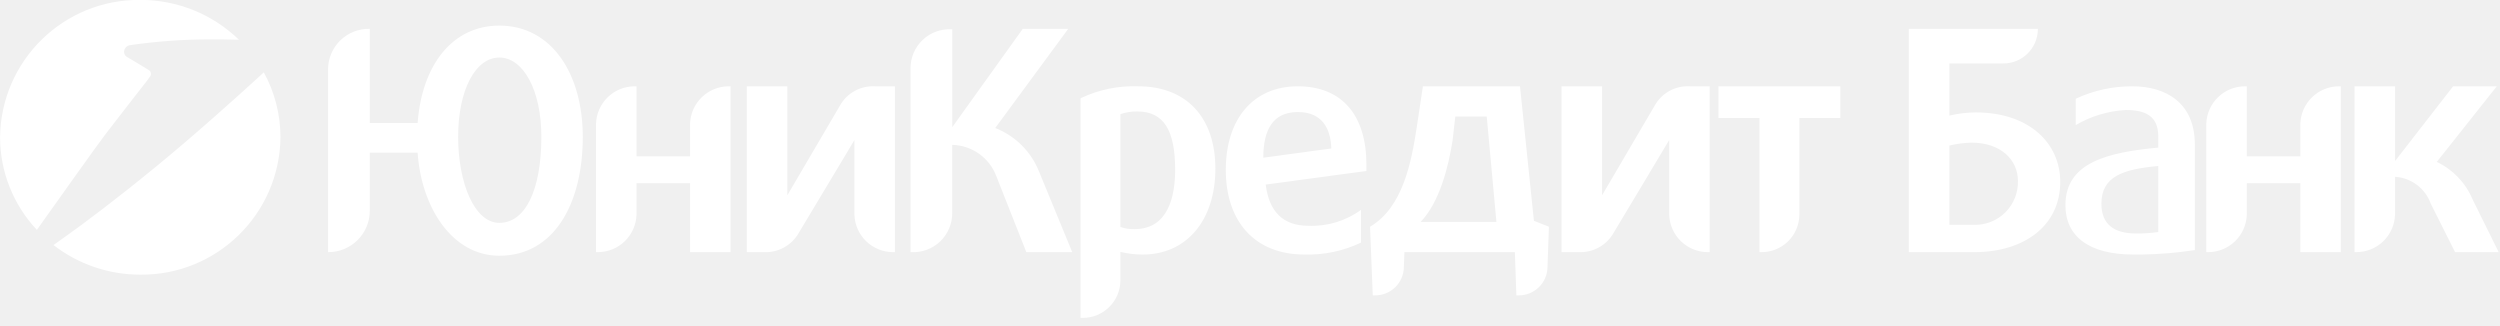
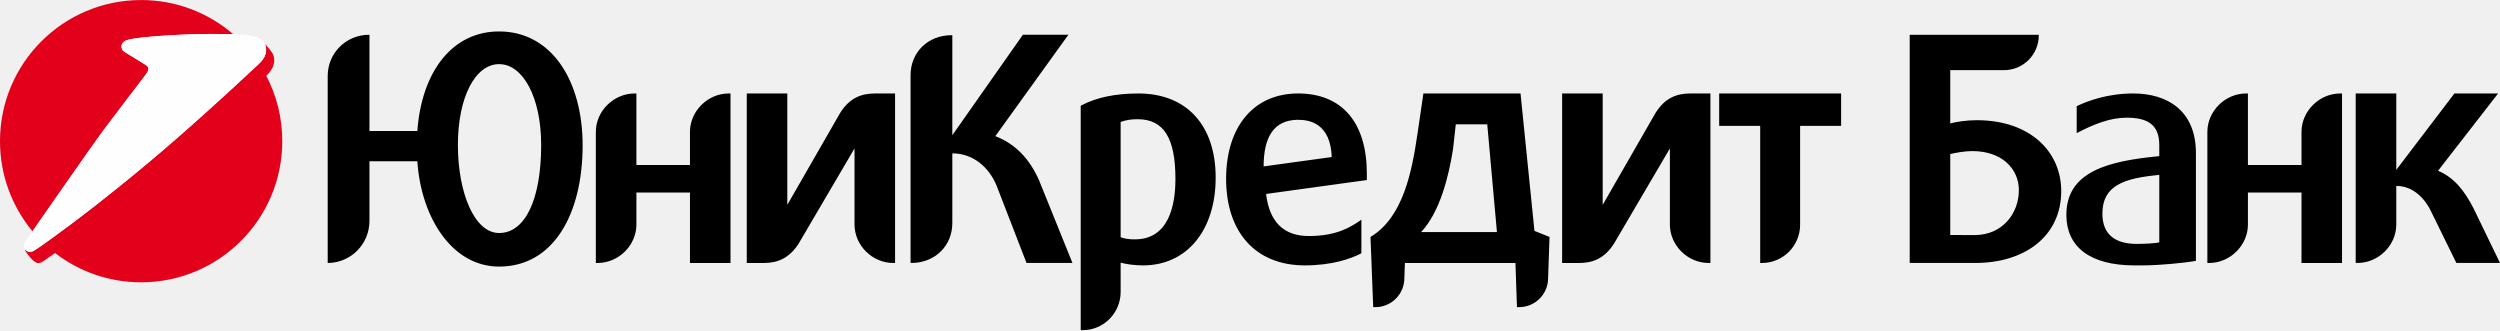
- <svg xmlns="http://www.w3.org/2000/svg" width="292" height="38" viewBox="0 0 292 38">
-   <path d="M85.117 10.08a4.525 4.525 0 0 0-4.52 4.39v3.79h-6.252v-8.18h-.212a4.525 4.525 0 0 0-4.521 4.39v14.98h.211a4.519 4.519 0 0 0 4.522-4.39V21.4h6.252v8.05h4.732V10.08h-.212zm188.082 0a4.524 4.524 0 0 0-4.521 4.39v3.79h-6.253v-8.18h-.212a4.526 4.526 0 0 0-4.521 4.39v14.98h.214a4.519 4.519 0 0 0 4.521-4.39V21.4h6.253v8.05h4.726V10.08h-.209.002zM58.32 2.99c-5.491 0-9.046 4.63-9.542 11.38h-5.587v-11h-.036a4.746 4.746 0 0 0-4.839 4.7v21.38h.039c2.66 0 4.822-2.15 4.836-4.81v-6.81h5.587c.424 6.33 3.992 12.04 9.542 12.04 6.367 0 9.749-6.03 9.749-13.88 0-7.33-3.602-13-9.749-13zm0 23.04c-2.895 0-4.809-4.64-4.809-10.07 0-5.43 2.018-9.24 4.809-9.24 2.791 0 4.911 3.81 4.911 9.24 0 6.15-1.825 10.07-4.911 10.07zm43.862-15.95a4.411 4.411 0 0 0-4.051 2.21l-6.172 10.52V10.08h-4.733v19.37h2a4.454 4.454 0 0 0 4.05-2.21l6.52-10.88v8.7a4.518 4.518 0 0 0 4.519 4.39h.214V10.08h-2.352.005zm95.163 0a4.406 4.406 0 0 0-4.051 2.21l-6.173 10.52V10.08h-4.734v19.37h2.006a4.456 4.456 0 0 0 4.051-2.21l6.518-10.88v8.7a4.518 4.518 0 0 0 4.521 4.39h.21V10.08h-2.348zm-76 9.92a9.061 9.061 0 0 0-5.1-5.05l8.524-11.58h-5.311l-8.234 11.48V3.42h-.106a4.546 4.546 0 0 0-4.768 4.56v21.47h.1a4.546 4.546 0 0 0 4.769-4.56v-7.97a5.645 5.645 0 0 1 5.157 3.67l3.5 8.86h5.361L121.345 20zm93.606-9.92h-14.237v3.7h4.792v15.67h.212a4.408 4.408 0 0 0 4.449-4.36V13.78h4.785v-3.7h-.001zm-35.789 15.71l-1.627-15.71h-11.34l-.706 4.7c-.637 4.19-1.638 9.45-5.468 11.7l.317 8.02h.252a3.344 3.344 0 0 0 3.381-3.31l.065-1.74h12.9l.176 5.05h.25a3.346 3.346 0 0 0 3.384-3.31l.168-4.71-1.752-.69zm-13.234.13c2.191-2.27 3.237-6.36 3.733-9.51l.317-2.8h3.673l1.13 12.31h-8.853zm122.856-2.66a8.465 8.465 0 0 0-4.166-4.35l7.007-8.83h-5.1l-6.783 8.73v-8.73h-4.736v19.37h.212a4.52 4.52 0 0 0 4.523-4.39v-4.41a4.747 4.747 0 0 1 4.168 3.13l2.844 5.67h5.093l-3.062-6.19zm-58.022-10.13a13.915 13.915 0 0 0-3.075.37V7.41h6.272a4.019 4.019 0 0 0 4.062-3.97v-.07h-15.07v26.08h7.666c5.739 0 10.019-3.03 10.019-8.21 0-4.45-3.554-8.11-9.878-8.11h.004zm-.212 13.13h-2.863V17c.846-.203 1.71-.317 2.58-.34 3.423 0 5.427 2 5.427 4.47a5 5 0 0 1-5.148 5.13h.004zm-70.952-7.01c0-5.81-2.862-9.17-8.018-9.17-5.228 0-8.407 3.84-8.407 9.76 0 6.08 3.426 9.89 9.184 9.89a14.45 14.45 0 0 0 6.605-1.39v-3.83a9.7 9.7 0 0 1-6.145 1.86c-2.965 0-4.593-1.66-4.981-4.81l11.762-1.59v-.72zm-12.045-.83c0-3.43 1.236-5.26 3.884-5.33h.179c1.305 0 3.744.41 3.886 4.25l-7.949 1.08zm93.687 5.53c0 3.64 2.721 5.78 7.948 5.78h.989a45.137 45.137 0 0 0 6.182-.52V16.89c0-4.84-3.32-6.81-7.312-6.81a15.5 15.5 0 0 0-6.6 1.45v3.08a12.956 12.956 0 0 1 5.826-1.76c2.261 0 3.815.65 3.815 3.11v1.28c-5.9.55-10.844 1.73-10.844 6.71h-.004zm10.844 3.15a16.69 16.69 0 0 1-2.612.17c-2.544 0-4.027-1.07-4.027-3.46 0-3.21 2.506-4.04 6.639-4.42v7.71zM132.947 10.08a14.377 14.377 0 0 0-6.638 1.35l-.105.07v25.63h.246a4.4 4.4 0 0 0 4.414-4.36v-3.35c.856.208 1.733.312 2.614.31 5.121 0 8.478-4.01 8.478-10.03 0-5.99-3.391-9.62-9.009-9.62zm-.422 16.68a4.5 4.5 0 0 1-1.661-.25V13.33a5.721 5.721 0 0 1 1.978-.31c3.074 0 4.416 2.18 4.416 6.82-.004 3.11-.815 6.92-4.737 6.92h.004zM12.394 15.58c1.409-1.85 4.8-6.18 4.8-6.18s.036-.04.28-.39a.546.546 0 0 0-.021-.78c-.108-.09-2.657-1.6-2.657-1.6a.677.677 0 0 1-.307-.57.819.819 0 0 1 .739-.79 65.1 65.1 0 0 1 9.359-.67c.776 0 2.178 0 3.321.04A16.5 16.5 0 0 0 16.387-.01C7.433-.099.101 7.086.008 16.04a15.8 15.8 0 0 0 4.3 10.81c2.176-3.06 6.998-9.85 8.086-11.27zm18.419-7.13c-.36.33-4.506 4.16-9.371 8.32-4.318 3.69-9.144 7.46-11.941 9.51-1.5 1.1-2.542 1.84-3.255 2.34a16.51 16.51 0 0 0 10.14 3.46c8.949.088 16.277-7.091 16.372-16.04a15.725 15.725 0 0 0-1.945-7.59z" fill="#FFF" fill-rule="evenodd" />
+ <svg xmlns="http://www.w3.org/2000/svg" width="212" height="28" viewBox="0 0 212000 27994" shape-rendering="geometricPrecision" text-rendering="geometricPrecision" image-rendering="optimizeQuality" fill-rule="evenodd" clip-rule="evenodd">
+   <defs>
+     <style>.fil2{fill:#fefefe}.fil1{fill:#e2001a}.fil0{fill:#000;fill-rule:nonzero}</style>
+   </defs>
+   <g id="Layer_x0020_1">
+     <g id="_792843056">
+       <path class="fil0" d="M61794 7923c-1771 0-3285 1490-3285 3260v2807h-4542V7923h-154c-1771 0-3286 1490-3286 3260v11114h154c1772 0 3286-1489 3286-3260v-2711h4542v5971h3438V7923h-153zm136658 0c-1771 0-3285 1490-3285 3260v2807h-4543V7923h-154c-1771 0-3285 1490-3285 3260v11114h155c1769 0 3284-1489 3284-3260v-2711h4543v5971h3437V7923h-152zM42323 19756c-2104 0-3494-3439-3494-7470 0-4029 1466-6851 3494-6851 2026 0 3568 2822 3568 6851 0 4563-1325 7470-3568 7470zm0-17093c-3990 0-6573 3440-6932 8444h-4061V2946h-26c-1975 0-3515 1565-3515 3490v15861h27c1938-16 3514-1601 3514-3568v-5056h4061c306 4696 2899 8930 6932 8930 4626 0 7084-4474 7084-10291 0-5440-2617-9649-7084-9649zm31870 5260c-1127 0-2137 361-2944 1643l-4485 7803V7923h-3438v14374h1456c1110 0 2121-359 2944-1643l4737-8069v6452c0 1771 1513 3260 3283 3260h156V7923h-1709zm69144 0c-1126 0-2140 361-2943 1643l-4486 7803V7923h-3439v14374h1458c1109 0 2120-359 2942-1643l4737-8069v6452c0 1771 1514 3260 3285 3260h152V7923h-1706zm-55224 7365c-796-1797-1986-3080-3707-3747l6193-8596h-3859l-5983 8518V2983h-76c-1977 0-3465 1436-3465 3387v15926h77c1976 0 3464-1437 3464-3387v-5907c1771 0 3107 1182 3747 2720l2544 6574h3896l-2831-7008zm68014-7365h-10341v2748h3478v11626h154c1795 0 3231-1465 3231-3235v-8391h3478V7923zm-35620 11756c1592-1688 2352-4724 2712-7057l231-2079h2669l821 9136h-6433zm9615-102l-1181-11654h-8237l-513 3491c-462 3106-1190 7010-3973 8675l230 5954h184c1356 0 2457-1100 2457-2459l46-1287h9375l128 3746h182c1359 0 2459-1100 2459-2459l121-3495-1278-512zm79652-1875c-762-1508-1667-2660-3028-3224l5092-6554h-3704l-4929 6477V7924h-3441v14372h154c1772 0 3287-1488 3287-3259v-3273c1435 0 2463 1066 3028 2323l2067 4209h3700l-2226-4594zm-42313 2228l-2080-4v-6867c437-103 1207-250 1874-250 2488 0 3944 1482 3944 3316 0 1974-1402 3805-3738 3805zm154-9741c-846 0-1746 144-2234 272V5947h4557c1630 0 2951-1320 2951-2950v-51h-10946v19350h5570c4169 0 7279-2249 7279-6096 0-3296-2583-6011-7177-6011zm-60459 3920c0-2541 898-3901 2822-3951h130c949 0 2720 307 2823 3156l-5775 795zm8752 616c0-4311-2080-6802-5826-6802-3799 0-6108 2850-6108 7240 0 4515 2489 7339 6673 7339 2308 0 3926-565 4798-1027v-2848c-872 616-2078 1385-4465 1385-2155 0-3337-1231-3618-3567l8546-1180v-540zm67199 5826c-333 78-1180 128-1898 128-1848 0-2926-795-2926-2566 0-2387 1822-3003 4824-3285v5723zm-7879-2335c0 2696 1977 4286 5774 4286h720c1333 0 3542-206 4492-386v-9136c0-3593-2413-5057-5314-5057-2207 0-3899 644-4797 1079v2285c1514-796 2873-1310 4233-1310 1643 0 2771 488 2771 2310v950c-4284 411-7879 1283-7879 4979zm-78991 2079c-488 0-874-52-1207-179v-9779c436-154 872-231 1437-231 2234 0 3209 1617 3209 5056 0 2309-590 5133-3439 5133zm307-12371c-1948 0-3567 333-4824 1001l-77 52v19017h180c1770 0 3207-1462 3207-3234v-2488c488 127 1156 230 1900 230 3720 0 6159-2977 6159-7443 0-4440-2464-7135-6545-7135z" />
+       <path class="fil1" d="M12458 6181c7-10 14-21 22-32 185-269 108-469-16-576-78-69-1934-1193-1934-1193-134-90-223-243-223-418 0-275 165-483 539-586 1193-328 5388-500 6814-500 494 0 1346-2 2111 20l-34-33C17647 1078 14933 0 11969 0 5358 0 0 5357 0 11968c0 2906 1035 5569 2757 7643 1504-2163 5216-7492 6029-8581 937-1255 3075-4045 3436-4518l18-22 218-309zM4671 21455c2020 1556 4550 2481 7298 2481 6610 0 11968-5358 11968-11968 0-2001-491-3886-1358-5543l1 1c412-397 887-1025 575-1813-98-234-563-766-683-895l17 46c291 879-285 1430-699 1804-227 207-3266 3072-6830 6188-3142 2747-6655 5542-8691 7066-2863 2142-3420 2454-3420 2454-76 41-202 76-294 76-175 0-327-78-423-204l-3-3c-15 37-20 69-7 91 307 498 816 1073 1113 1073 92 0 219-35 295-75 0 0 225-125 1141-779z" />
+       <path class="fil2" d="M12475 6149c184-268 107-468-16-576-78-68-1934-1193-1934-1193-134-90-223-242-223-417 0-276 165-483 539-587 1192-328 5388-499 6813-499 673 0 2006-5 2883 53 984 64 1731 268 1916 744 365 933-238 1509-666 1897-226 206-3265 3071-6829 6187-3142 2747-6656 5541-8691 7066-2863 2142-3420 2454-3420 2454-76 41-202 76-295 76-296 0-529-227-529-525 0-112 34-218 94-303 0 0 5637-8122 6664-9496 1026-1372 3488-4586 3488-4586s29-36 206-295z" />
+     </g>
+   </g>
</svg>
